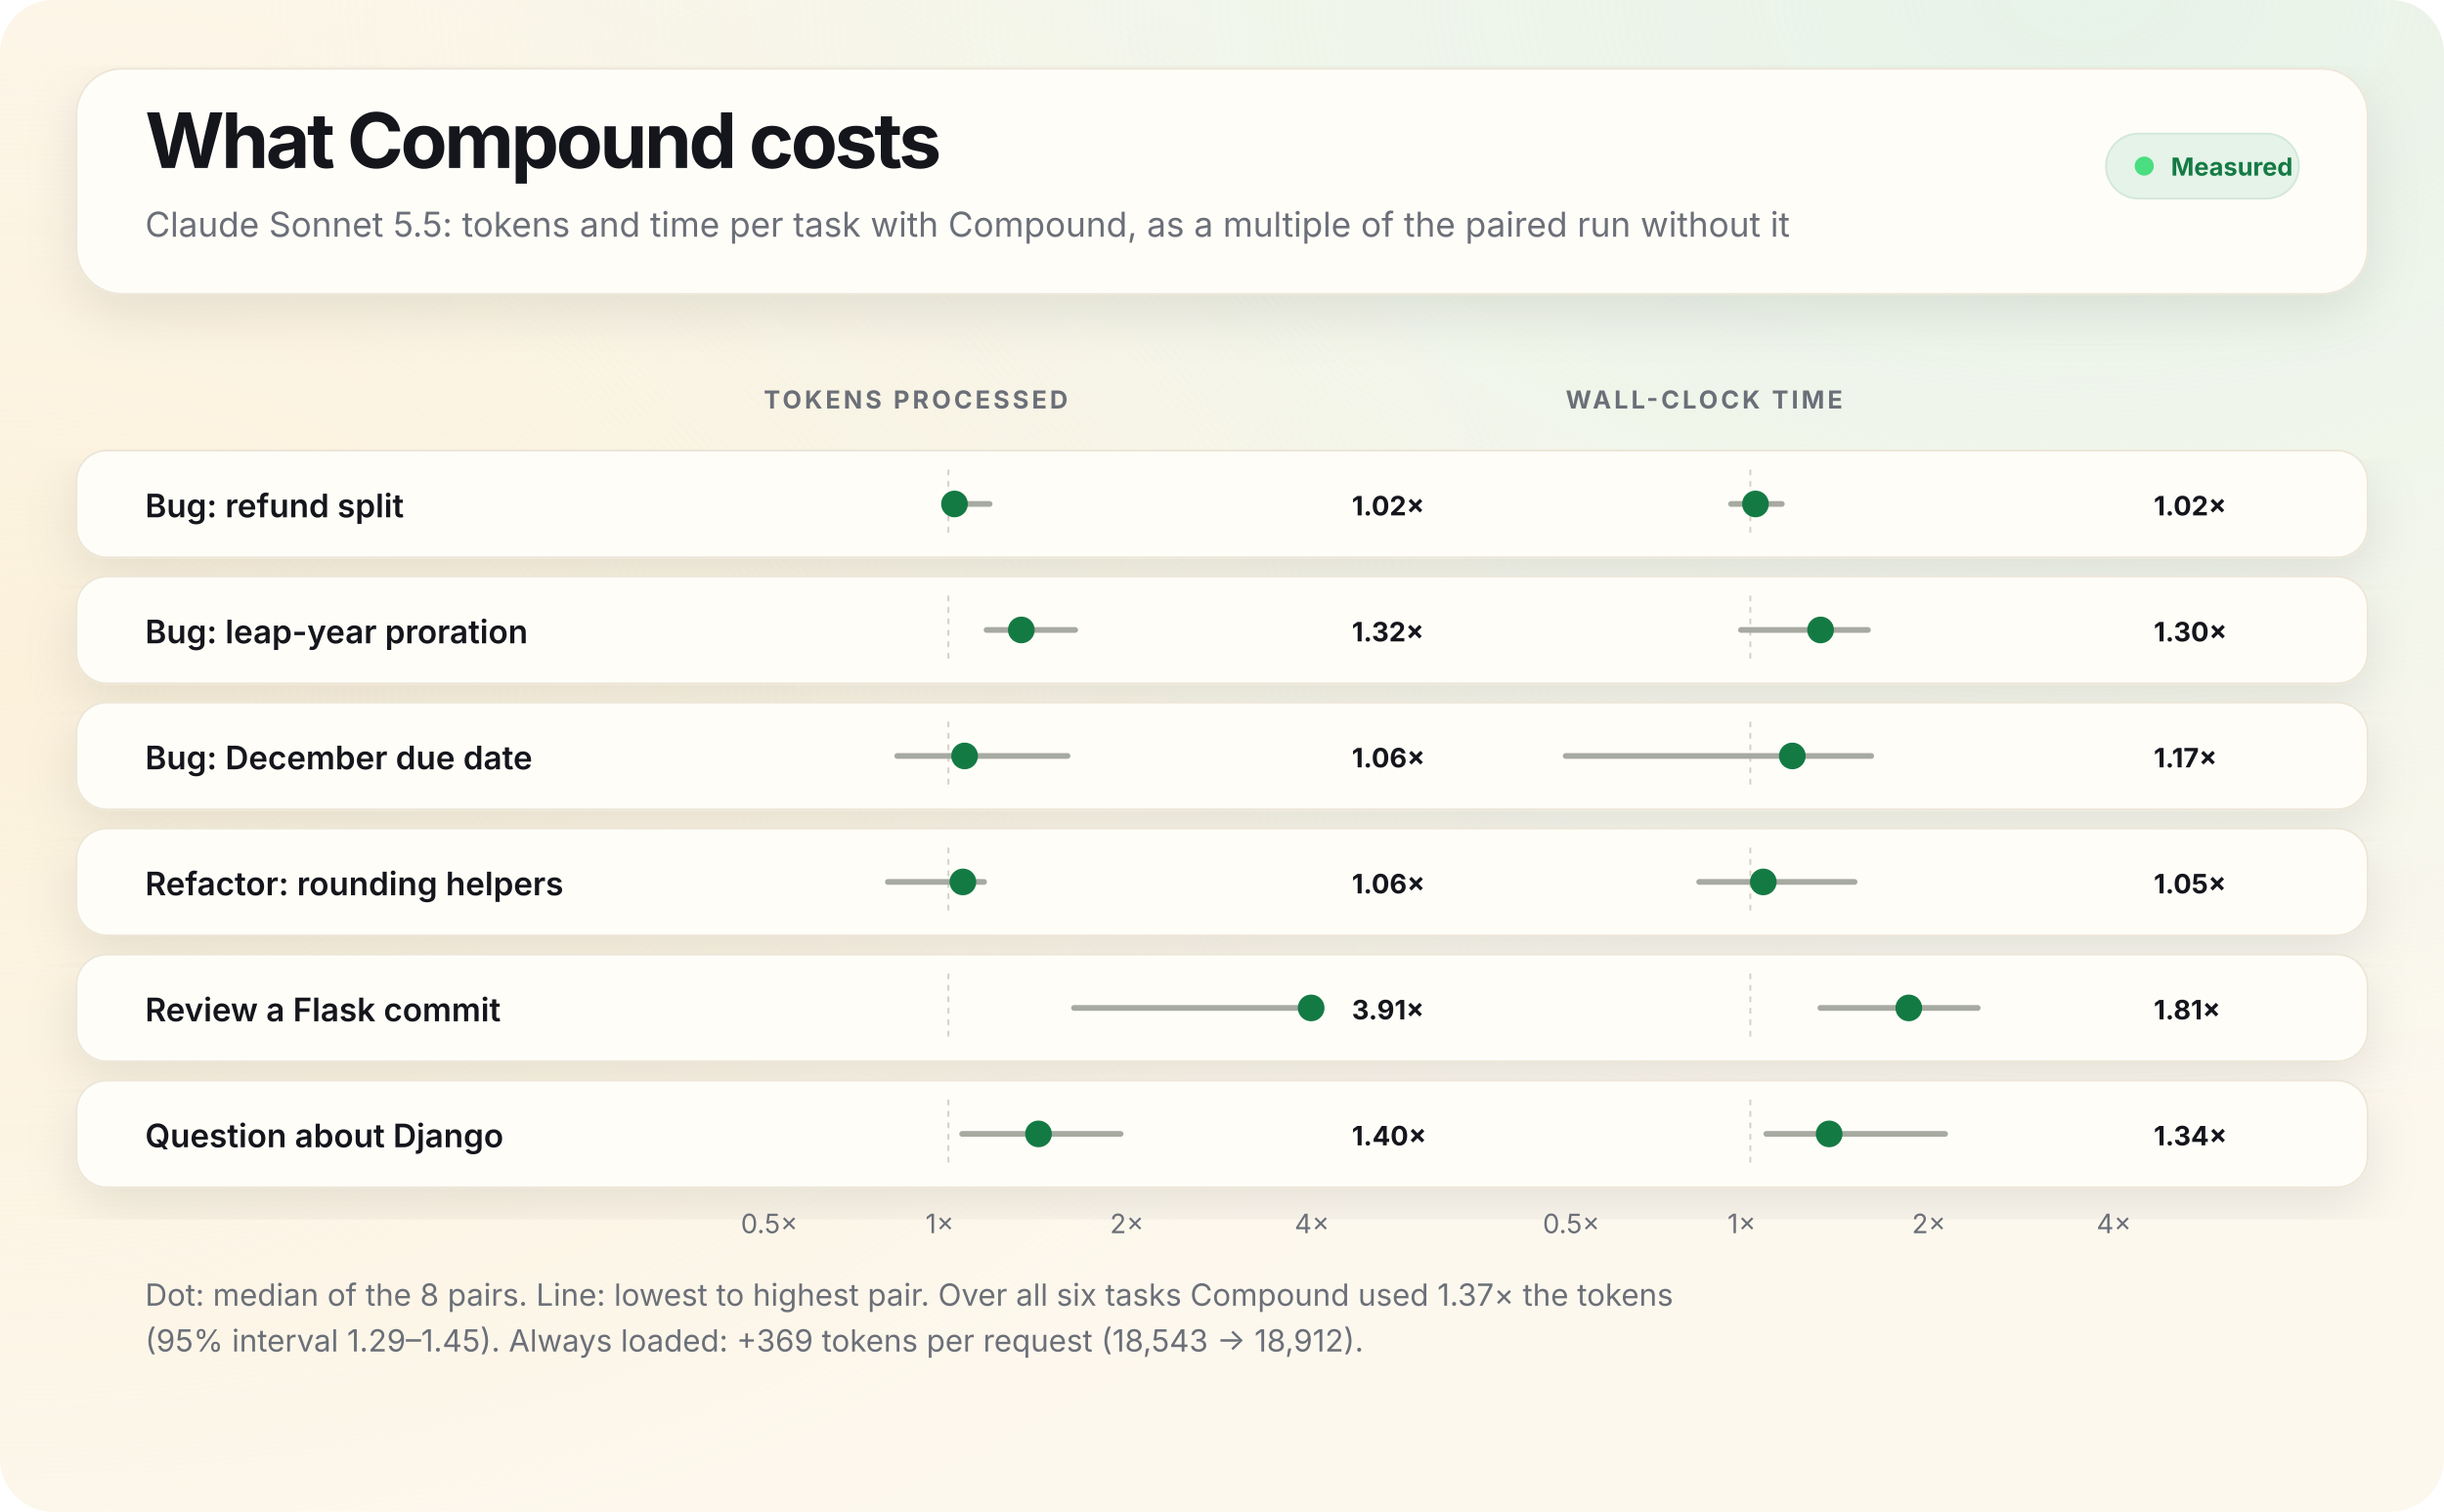
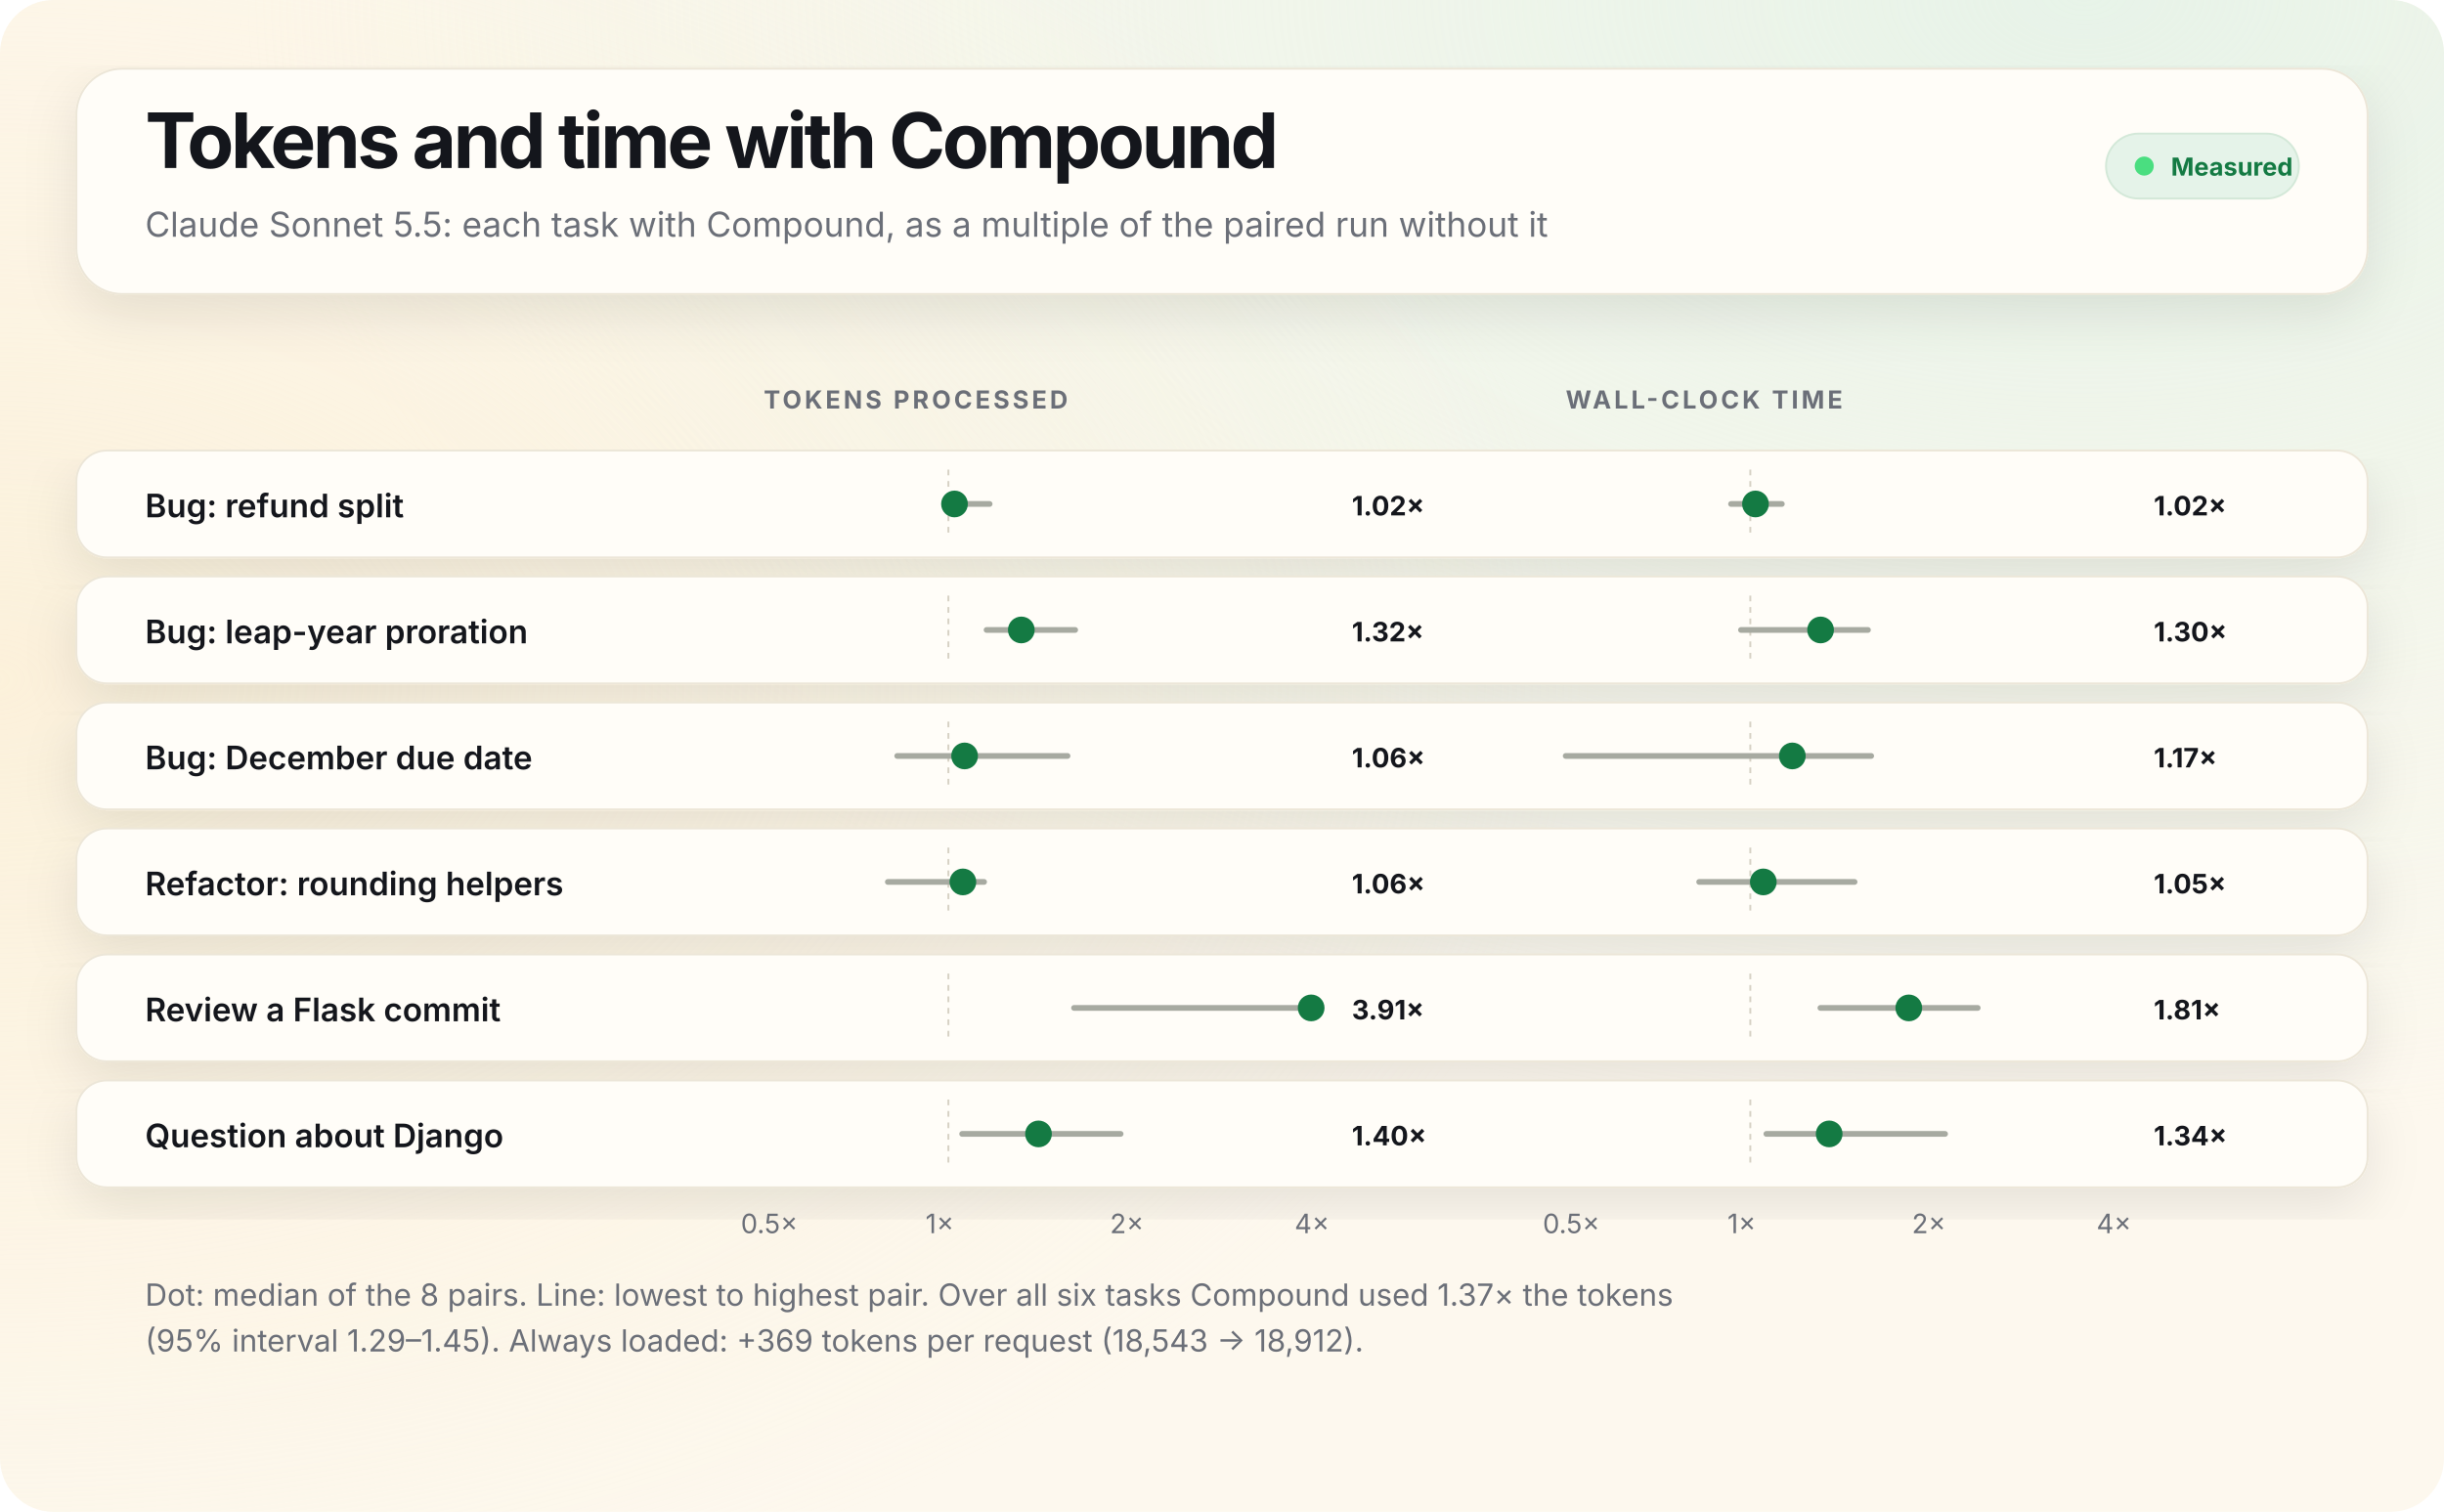
<svg xmlns="http://www.w3.org/2000/svg" width="1280" height="792" viewBox="0 0 1280 792" role="img" aria-labelledby="title desc">
  <defs>
    <radialGradient id="glowGreen" cx="85%" cy="0%" r="75%">
      <stop offset="0" stop-color="#e6f3e8" stop-opacity=".95" />
      <stop offset="1" stop-color="#e6f3e8" stop-opacity="0" />
    </radialGradient>
    <radialGradient id="glowGold" cx="0%" cy="45%" r="65%">
      <stop offset="0" stop-color="#fbefd6" stop-opacity=".8" />
      <stop offset="1" stop-color="#fbefd6" stop-opacity="0" />
    </radialGradient>
    <linearGradient id="accent" x1="0" x2="1">
      <stop stop-color="#147a43" />
      <stop offset="1" stop-color="#2f7a4a" />
    </linearGradient>
    <filter id="shadow" x="-10%" y="-10%" width="120%" height="140%">
      <feDropShadow dx="0" dy="10" stdDeviation="14" flood-color="#14161c" flood-opacity=".09" />
    </filter>
  </defs>
  <style>
text{font-family:Inter,-apple-system,BlinkMacSystemFont,'Segoe UI',Helvetica,Arial,sans-serif;fill:#14161c}
.title{font-size:40px;font-weight:700;letter-spacing:-.04em}
.sub{font-size:18px;fill:#6b6f78}
.head{font-size:13px;font-weight:700;letter-spacing:.12em;fill:#6b6f78}
.headg{font-size:13px;font-weight:700;letter-spacing:.12em;fill:#147a43}
.task{font-size:19px;font-weight:650;letter-spacing:-.01em}
.without{font-size:16px;fill:#6b6f78}
.with{font-size:16px;font-weight:550}
.badge{font-size:13px;font-weight:650;fill:#147a43}
.label{font-size:19px;font-weight:600}
.value{font-size:26px;font-weight:700;letter-spacing:-.03em}
.green{fill:#147a43}
.note{font-size:16px;fill:#6b6f78}
.mono{font-family:ui-monospace,SFMono-Regular,Menlo,Consolas,monospace;font-size:14px;fill:#14161c}
.small{font-size:14px;fill:#6b6f78}
.smallb{font-size:14px;font-weight:650}
.big{font-size:30px;font-weight:700;letter-spacing:-.03em}
.grey{fill:#6b6f78}
</style>
  <rect width="1280" height="792" rx="28" fill="#fdf8ee" />
  <rect width="1280" height="792" rx="28" fill="url(#glowGreen)" />
  <rect width="1280" height="792" rx="28" fill="url(#glowGold)" />
  <rect x="40" y="36" width="1200" height="118" rx="24" fill="#fffdf8" stroke="#ece6d8" filter="url(#shadow)" />
-   <text x="76" y="88" class="title">What Compound costs</text>
-   <text x="76" y="124" class="sub">Claude Sonnet 5.5: tokens and time per task with Compound, as a multiple of the paired run without it</text>
+   <text x="76" y="88" class="title">Tokens and time with Compound</text>
+   <text x="76" y="124" class="sub">Claude Sonnet 5.5: each task with Compound, as a multiple of the paired run without it</text>
  <rect x="1103" y="70" width="101" height="34" rx="17" fill="#e5f3e9" stroke="#d3e8d8" />
  <circle cx="1123" cy="87" r="5" fill="#4ade80" />
  <text x="1137" y="92" class="badge">Measured</text>
  <text x="400" y="214" class="head">TOKENS PROCESSED</text>
  <text x="820" y="214" class="head">WALL-CLOCK TIME</text>
  <rect x="40" y="236" width="1200" height="56" rx="16" fill="#fffdf8" stroke="#ece6d8" filter="url(#shadow)" />
  <text x="76" y="271" class="label" style="font-size:17px">Bug: refund split</text>
  <line x1="496.7" y1="246" x2="496.7" y2="282" stroke="#d6d1c4" stroke-dasharray="3 3" />
  <line x1="496.2" y1="264" x2="518.3" y2="264" stroke="#a7aaa1" stroke-width="3" stroke-linecap="round" />
  <circle cx="499.9" cy="264" r="7" fill="#147a43" />
  <text x="708" y="270" class="smallb">1.02×</text>
  <line x1="916.7" y1="246" x2="916.7" y2="282" stroke="#d6d1c4" stroke-dasharray="3 3" />
  <line x1="906.6" y1="264" x2="933.2" y2="264" stroke="#a7aaa1" stroke-width="3" stroke-linecap="round" />
  <circle cx="919.4" cy="264" r="7" fill="#147a43" />
  <text x="1128" y="270" class="smallb">1.02×</text>
  <rect x="40" y="302" width="1200" height="56" rx="16" fill="#fffdf8" stroke="#ece6d8" filter="url(#shadow)" />
  <text x="76" y="337" class="label" style="font-size:17px">Bug: leap-year proration</text>
  <line x1="496.7" y1="312" x2="496.7" y2="348" stroke="#d6d1c4" stroke-dasharray="3 3" />
  <line x1="516.7" y1="330" x2="563.1" y2="330" stroke="#a7aaa1" stroke-width="3" stroke-linecap="round" />
  <circle cx="534.9" cy="330" r="7" fill="#147a43" />
  <text x="708" y="336" class="smallb">1.32×</text>
  <line x1="916.7" y1="312" x2="916.7" y2="348" stroke="#d6d1c4" stroke-dasharray="3 3" />
  <line x1="911.8" y1="330" x2="978.3" y2="330" stroke="#a7aaa1" stroke-width="3" stroke-linecap="round" />
  <circle cx="953.5" cy="330" r="7" fill="#147a43" />
  <text x="1128" y="336" class="smallb">1.30×</text>
  <rect x="40" y="368" width="1200" height="56" rx="16" fill="#fffdf8" stroke="#ece6d8" filter="url(#shadow)" />
  <text x="76" y="403" class="label" style="font-size:17px">Bug: December due date</text>
  <line x1="496.7" y1="378" x2="496.7" y2="414" stroke="#d6d1c4" stroke-dasharray="3 3" />
  <line x1="469.9" y1="396" x2="559.1" y2="396" stroke="#a7aaa1" stroke-width="3" stroke-linecap="round" />
  <circle cx="505.2" cy="396" r="7" fill="#147a43" />
  <text x="708" y="402" class="smallb">1.06×</text>
  <line x1="916.7" y1="378" x2="916.7" y2="414" stroke="#d6d1c4" stroke-dasharray="3 3" />
  <line x1="820.0" y1="396" x2="980.0" y2="396" stroke="#a7aaa1" stroke-width="3" stroke-linecap="round" />
  <circle cx="938.7" cy="396" r="7" fill="#147a43" />
  <text x="1128" y="402" class="smallb">1.17×</text>
  <rect x="40" y="434" width="1200" height="56" rx="16" fill="#fffdf8" stroke="#ece6d8" filter="url(#shadow)" />
  <text x="76" y="469" class="label" style="font-size:17px">Refactor: rounding helpers</text>
  <line x1="496.7" y1="444" x2="496.7" y2="480" stroke="#d6d1c4" stroke-dasharray="3 3" />
  <line x1="465.0" y1="462" x2="515.4" y2="462" stroke="#a7aaa1" stroke-width="3" stroke-linecap="round" />
  <circle cx="504.3" cy="462" r="7" fill="#147a43" />
  <text x="708" y="468" class="smallb">1.06×</text>
  <line x1="916.7" y1="444" x2="916.7" y2="480" stroke="#d6d1c4" stroke-dasharray="3 3" />
  <line x1="889.9" y1="462" x2="971.3" y2="462" stroke="#a7aaa1" stroke-width="3" stroke-linecap="round" />
  <circle cx="923.5" cy="462" r="7" fill="#147a43" />
  <text x="1128" y="468" class="smallb">1.05×</text>
  <rect x="40" y="500" width="1200" height="56" rx="16" fill="#fffdf8" stroke="#ece6d8" filter="url(#shadow)" />
  <text x="76" y="535" class="label" style="font-size:17px">Review a Flask commit</text>
  <line x1="496.7" y1="510" x2="496.7" y2="546" stroke="#d6d1c4" stroke-dasharray="3 3" />
  <line x1="562.5" y1="528" x2="690.0" y2="528" stroke="#a7aaa1" stroke-width="3" stroke-linecap="round" />
  <circle cx="686.7" cy="528" r="7" fill="#147a43" />
  <text x="708" y="534" class="smallb">3.91×</text>
  <line x1="916.7" y1="510" x2="916.7" y2="546" stroke="#d6d1c4" stroke-dasharray="3 3" />
  <line x1="953.4" y1="528" x2="1035.8" y2="528" stroke="#a7aaa1" stroke-width="3" stroke-linecap="round" />
  <circle cx="999.7" cy="528" r="7" fill="#147a43" />
  <text x="1128" y="534" class="smallb">1.81×</text>
  <rect x="40" y="566" width="1200" height="56" rx="16" fill="#fffdf8" stroke="#ece6d8" filter="url(#shadow)" />
  <text x="76" y="601" class="label" style="font-size:17px">Question about Django</text>
  <line x1="496.7" y1="576" x2="496.7" y2="612" stroke="#d6d1c4" stroke-dasharray="3 3" />
  <line x1="503.9" y1="594" x2="586.9" y2="594" stroke="#a7aaa1" stroke-width="3" stroke-linecap="round" />
  <circle cx="543.9" cy="594" r="7" fill="#147a43" />
  <text x="708" y="600" class="smallb">1.40×</text>
  <line x1="916.7" y1="576" x2="916.7" y2="612" stroke="#d6d1c4" stroke-dasharray="3 3" />
  <line x1="925.1" y1="594" x2="1018.7" y2="594" stroke="#a7aaa1" stroke-width="3" stroke-linecap="round" />
  <circle cx="958.0" cy="594" r="7" fill="#147a43" />
  <text x="1128" y="600" class="smallb">1.34×</text>
  <text x="388.0" y="646" class="small">0.5×</text>
  <text x="484.7" y="646" class="small">1×</text>
  <text x="581.3" y="646" class="small">2×</text>
  <text x="678.0" y="646" class="small">4×</text>
  <text x="808.0" y="646" class="small">0.5×</text>
  <text x="904.7" y="646" class="small">1×</text>
  <text x="1001.3" y="646" class="small">2×</text>
  <text x="1098.0" y="646" class="small">4×</text>
  <text x="76" y="684" class="note">Dot: median of the 8 pairs. Line: lowest to highest pair. Over all six tasks Compound used 1.37× the tokens</text>
  <text x="76" y="708" class="note">(95% interval 1.29–1.45). Always loaded: +369 tokens per request (18,543 → 18,912).</text>
</svg>
